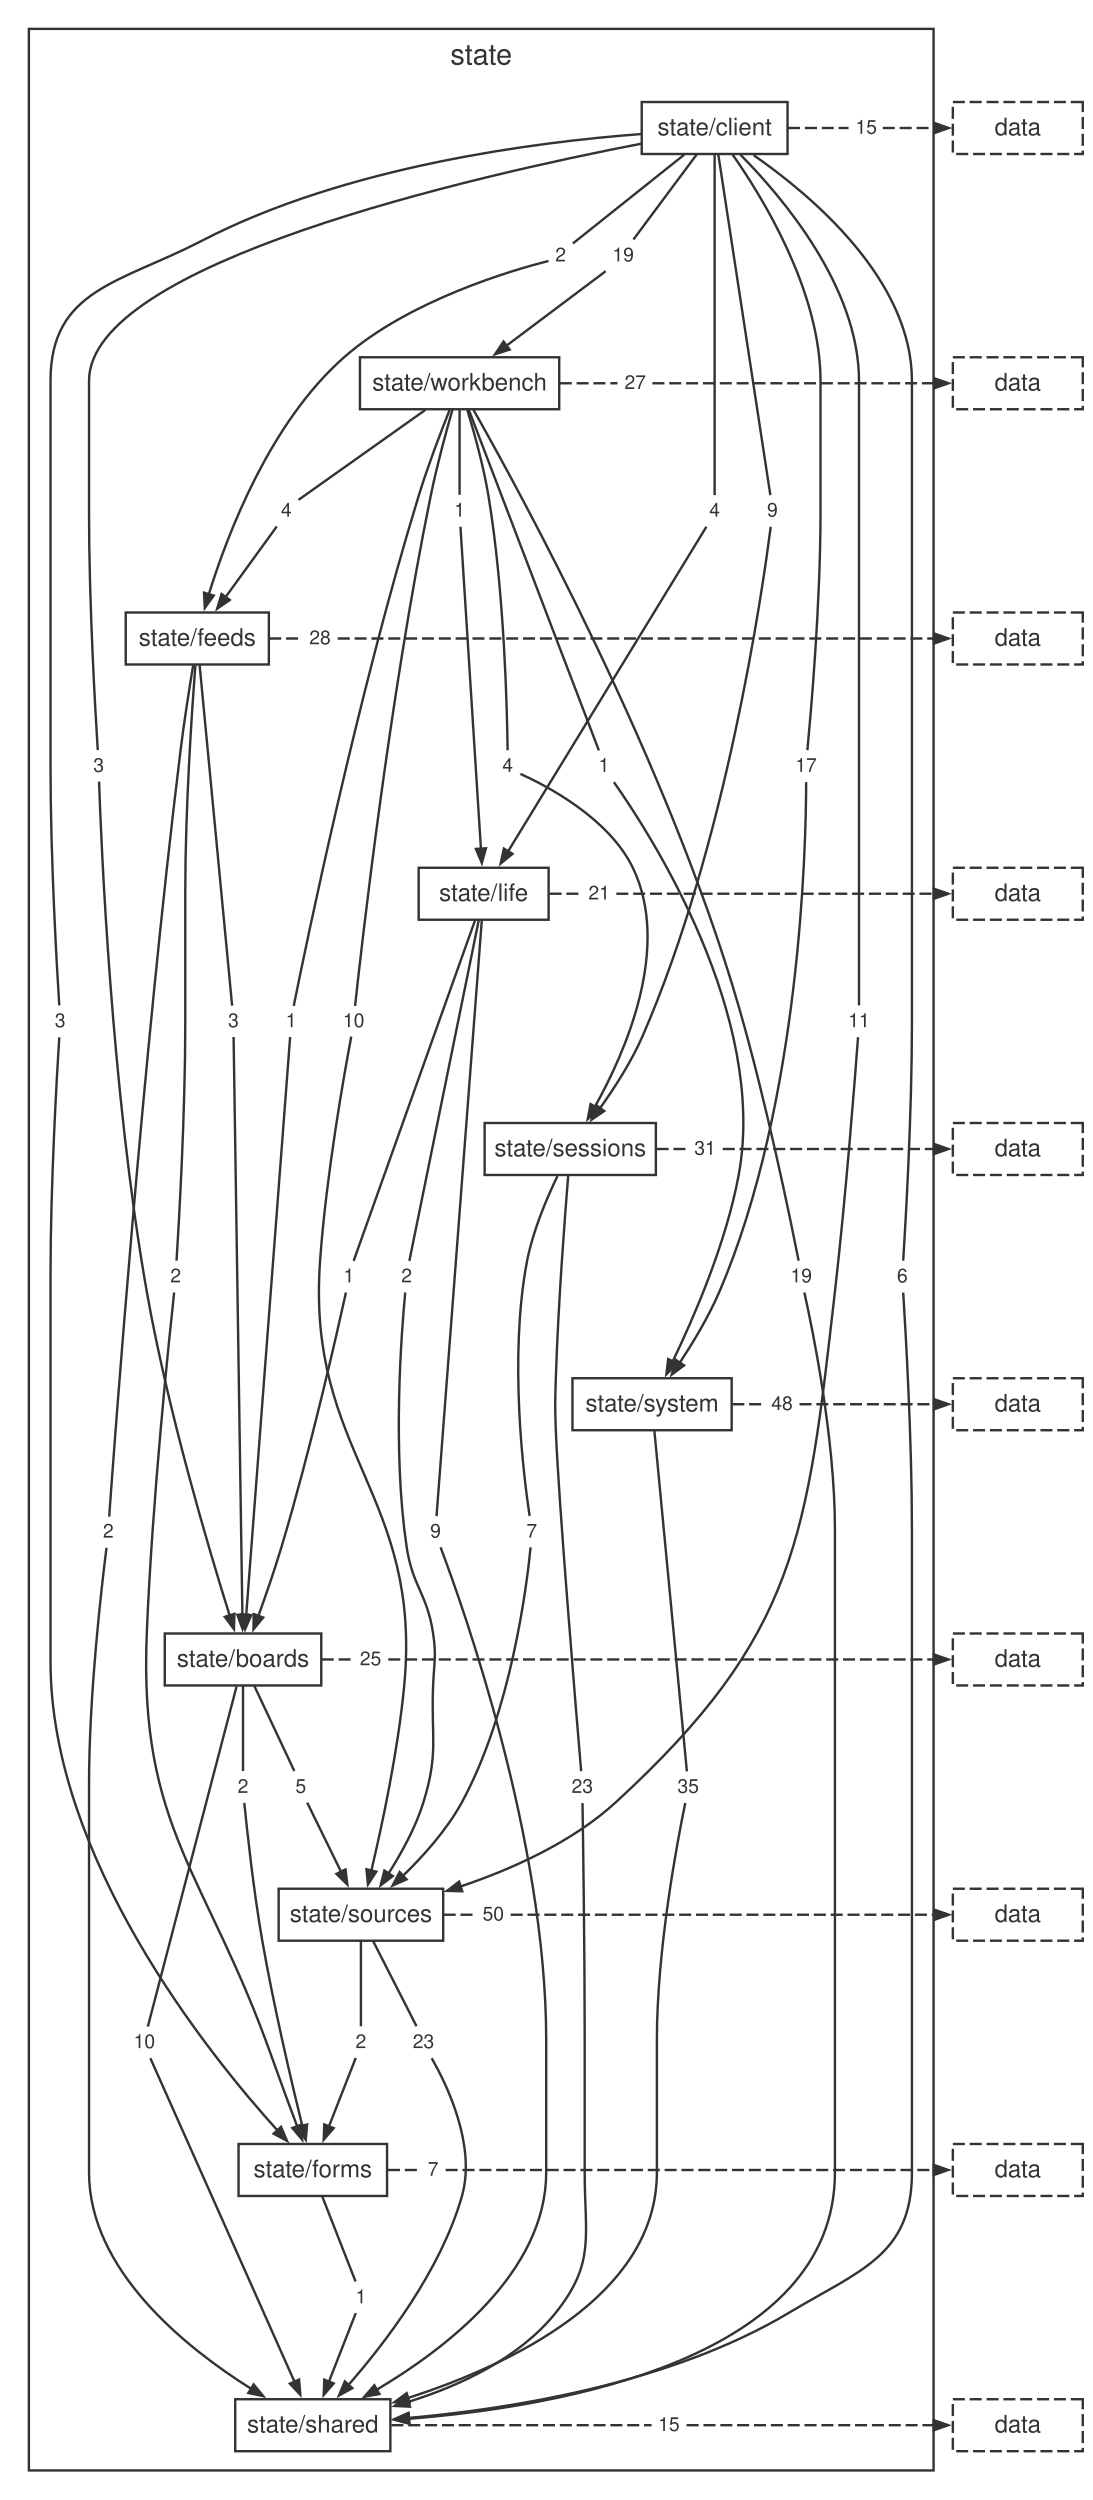
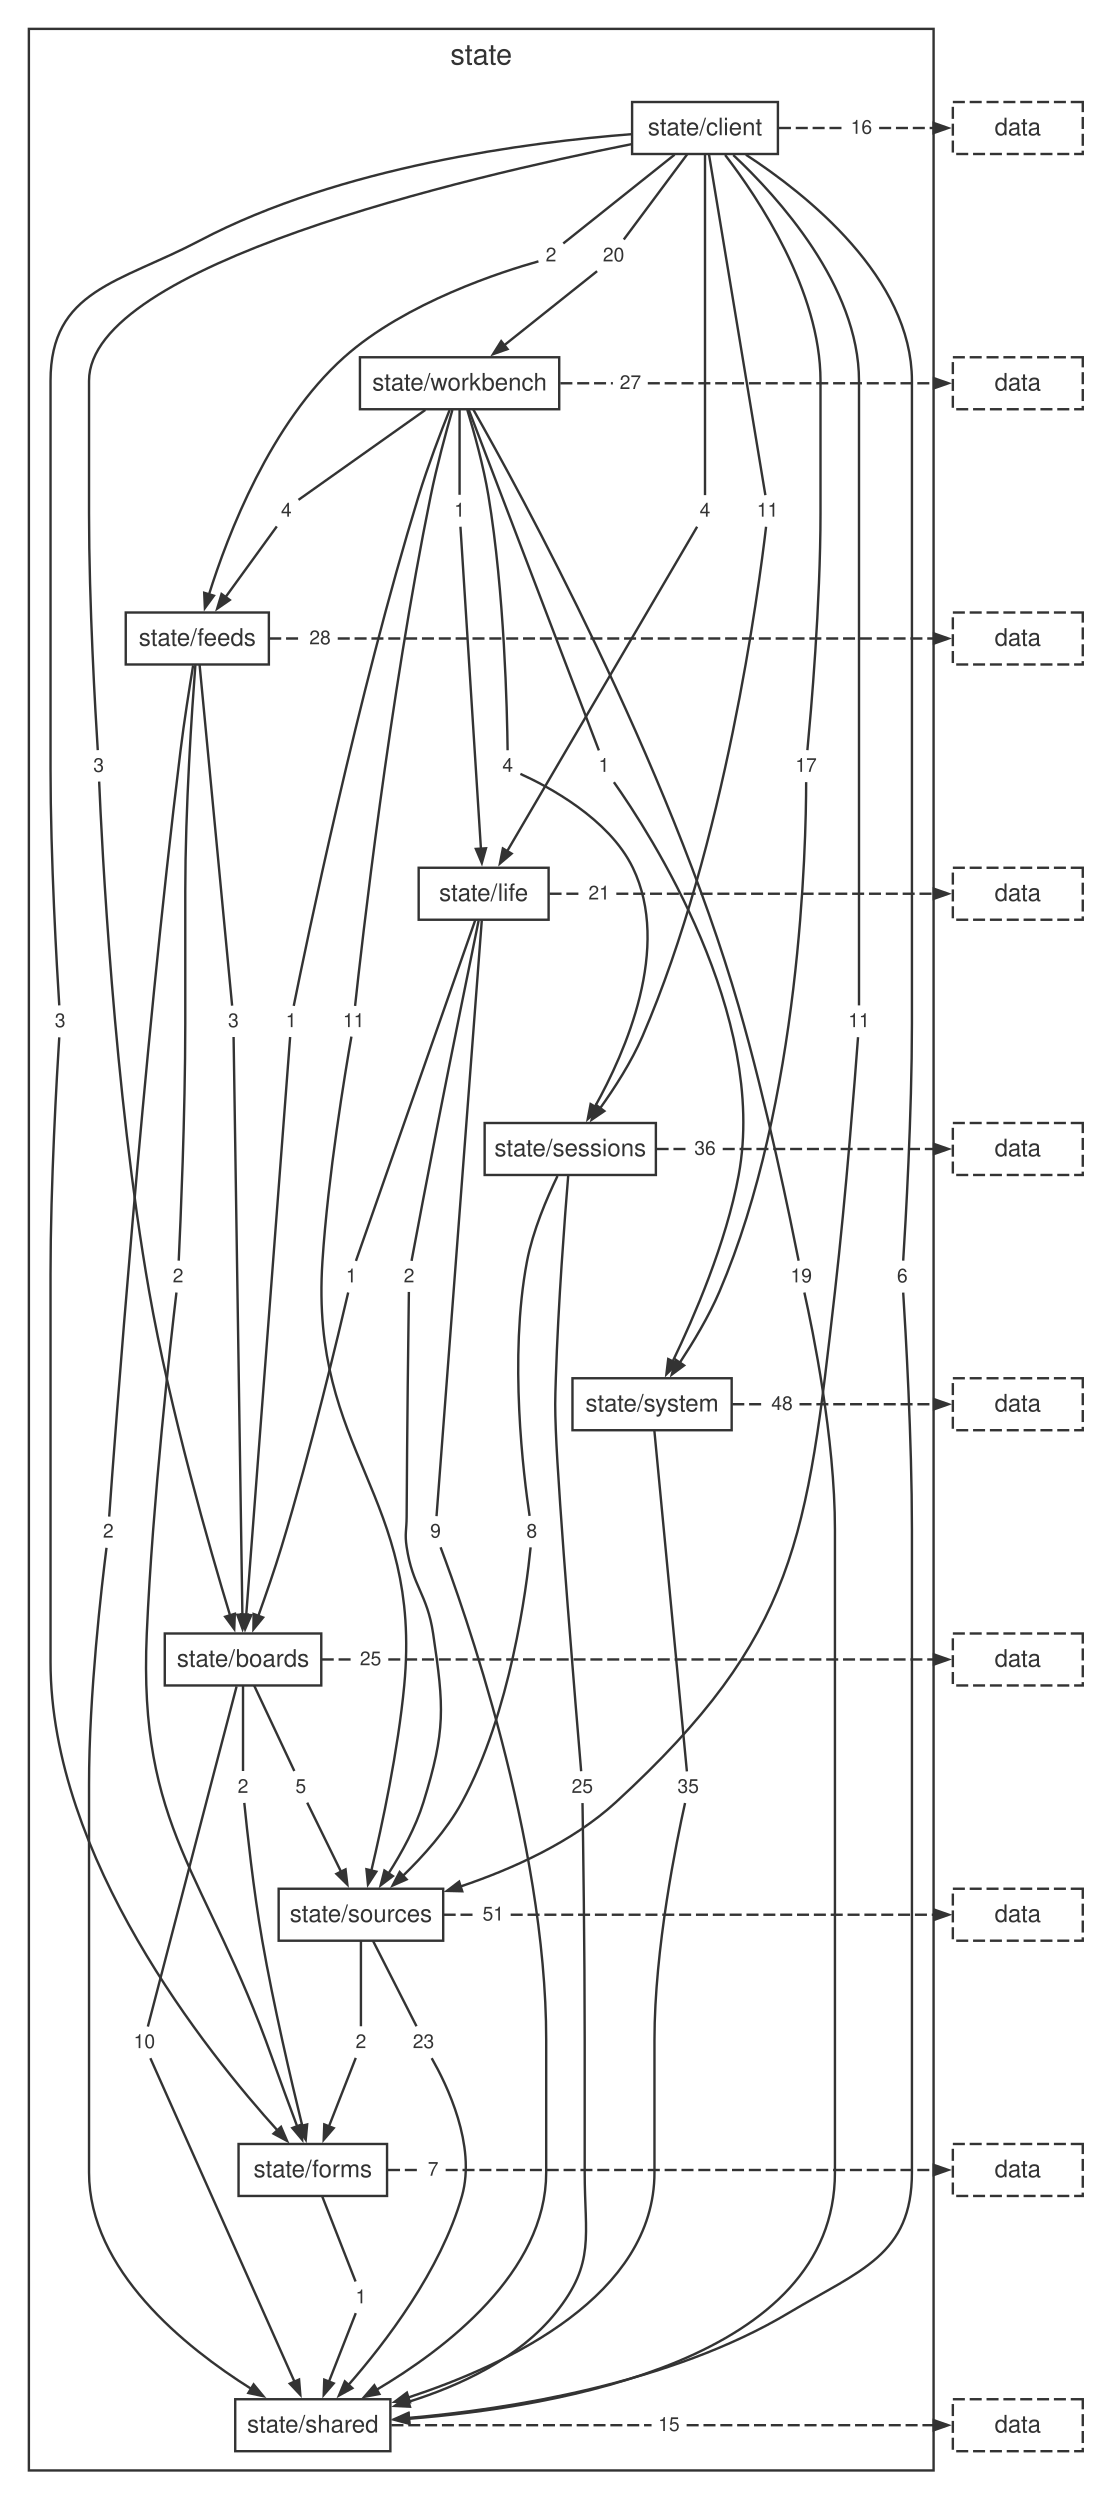
<svg xmlns="http://www.w3.org/2000/svg" width="454pt" height="1039pt" viewBox="0.00 0.00 454.00 1039.00">
  <style>svg { color: #333333; } @media (prefers-color-scheme: dark) { svg { color: #cccccc; background: #1e1e1e; } }</style>
  <g id="graph0" class="graph" transform="scale(1 1) rotate(0) translate(4 1034.72)">
    <g id="clust1" class="cluster">
      <polygon fill="none" stroke="currentColor" points="8,-8 8,-1022.72 384,-1022.72 384,-8 8,-8" />
      <text fill="currentColor" xml:space="preserve" text-anchor="middle" x="196" y="-1007.92" font-family="Helvetica,Arial,sans-serif" font-size="12.00">state</text>
    </g>
    <g id="node1" class="node">
-       <polygon fill="none" stroke="currentColor" points="323.3,-992.32 262.7,-992.32 262.7,-970.72 323.3,-970.72 323.3,-992.32" />
-       <text fill="currentColor" xml:space="preserve" text-anchor="middle" x="293" y="-978.52" font-family="Helvetica,Arial,sans-serif" font-size="10.00">state/client</text>
+       <polygon fill="none" stroke="currentColor" points="319.3,-992.32 258.7,-992.32 258.7,-970.72 319.3,-970.72 319.3,-992.32" />
+       <text fill="currentColor" xml:space="preserve" text-anchor="middle" x="289" y="-978.52" font-family="Helvetica,Arial,sans-serif" font-size="10.00">state/client</text>
    </g>
    <g id="node2" class="node">
      <polygon fill="none" stroke="currentColor" points="228.41,-886.24 145.59,-886.24 145.59,-864.64 228.41,-864.64 228.41,-886.24" />
      <text fill="currentColor" xml:space="preserve" text-anchor="middle" x="187" y="-872.44" font-family="Helvetica,Arial,sans-serif" font-size="10.00">state/workbench</text>
    </g>
    <g id="node11" class="node">
      <polygon fill="none" stroke="none" points="41.88,-722.56 32.12,-722.56 32.12,-710.08 41.88,-710.08 41.88,-722.56" />
      <text fill="currentColor" xml:space="preserve" text-anchor="middle" x="37" y="-713.92" font-family="Helvetica,Arial,sans-serif" font-size="8.00">3</text>
    </g>
    <g id="edge10" class="edge">
-       <path fill="none" stroke="currentColor" d="M262.41,-974.99C193.68,-961.69 33,-925.37 33,-876.44 33,-876.44 33,-876.44 33,-821.4 33,-783.79 35.64,-738.59 36.63,-722.96" />
+       <path fill="none" stroke="currentColor" d="M258.37,-974.8C190.42,-961.23 33,-924.6 33,-876.44 33,-876.44 33,-876.44 33,-821.4 33,-783.79 35.64,-738.59 36.63,-722.96" />
    </g>
    <g id="node12" class="node">
-       <polygon fill="none" stroke="none" points="233.88,-934.72 224.12,-934.72 224.12,-922.24 233.88,-922.24 233.88,-934.72" />
-       <text fill="currentColor" xml:space="preserve" text-anchor="middle" x="229" y="-926.08" font-family="Helvetica,Arial,sans-serif" font-size="8.00">2</text>
+       <polygon fill="none" stroke="none" points="229.88,-934.72 220.12,-934.72 220.12,-922.24 229.88,-922.24 229.88,-934.72" />
+       <text fill="currentColor" xml:space="preserve" text-anchor="middle" x="225" y="-926.08" font-family="Helvetica,Arial,sans-serif" font-size="8.00">2</text>
    </g>
    <g id="edge12" class="edge">
-       <path fill="none" stroke="currentColor" d="M280.36,-970.44C266.22,-959.16 244.02,-941.46 234.09,-933.54" />
+       <path fill="none" stroke="currentColor" d="M276.36,-970.44C262.22,-959.16 240.02,-941.46 230.09,-933.54" />
    </g>
    <g id="node13" class="node">
      <polygon fill="none" stroke="none" points="25.88,-616.48 16.12,-616.48 16.12,-604 25.88,-604 25.88,-616.48" />
      <text fill="currentColor" xml:space="preserve" text-anchor="middle" x="21" y="-607.84" font-family="Helvetica,Arial,sans-serif" font-size="8.00">3</text>
    </g>
    <g id="edge14" class="edge">
-       <path fill="none" stroke="currentColor" d="M262.37,-979C219.38,-975.78 139.75,-965.76 80,-934.72 46.15,-917.13 17,-914.58 17,-876.44 17,-876.44 17,-876.44 17,-715.32 17,-677.71 19.64,-632.51 20.63,-616.88" />
+       <path fill="none" stroke="currentColor" d="M258.4,-978.95C215.9,-975.66 137.61,-965.58 79,-934.72 45.54,-917.1 17,-914.26 17,-876.44 17,-876.44 17,-876.44 17,-715.32 17,-677.71 19.64,-632.51 20.63,-616.88" />
    </g>
    <g id="node14" class="node">
-       <polygon fill="none" stroke="none" points="297.88,-828.64 288.12,-828.64 288.12,-816.16 297.88,-816.16 297.88,-828.64" />
-       <text fill="currentColor" xml:space="preserve" text-anchor="middle" x="293" y="-820" font-family="Helvetica,Arial,sans-serif" font-size="8.00">4</text>
+       <polygon fill="none" stroke="none" points="293.88,-828.64 284.12,-828.64 284.12,-816.16 293.88,-816.16 293.88,-828.64" />
+       <text fill="currentColor" xml:space="preserve" text-anchor="middle" x="289" y="-820" font-family="Helvetica,Arial,sans-serif" font-size="8.00">4</text>
    </g>
    <g id="edge16" class="edge">
-       <path fill="none" stroke="currentColor" d="M293,-970.69C293,-940.86 293,-852 293,-828.93" />
+       <path fill="none" stroke="currentColor" d="M289,-970.69C289,-940.86 289,-852 289,-828.93" />
    </g>
    <g id="node15" class="node">
-       <polygon fill="none" stroke="none" points="321.88,-828.64 312.12,-828.64 312.12,-816.16 321.88,-816.16 321.88,-828.64" />
-       <text fill="currentColor" xml:space="preserve" text-anchor="middle" x="317" y="-820" font-family="Helvetica,Arial,sans-serif" font-size="8.00">9</text>
+       <polygon fill="none" stroke="none" points="321.88,-828.64 308.12,-828.64 308.12,-816.16 321.88,-816.16 321.88,-828.64" />
+       <text fill="currentColor" xml:space="preserve" text-anchor="middle" x="315" y="-820" font-family="Helvetica,Arial,sans-serif" font-size="8.00">11</text>
    </g>
    <g id="edge18" class="edge">
-       <path fill="none" stroke="currentColor" d="M294.5,-970.69C299.06,-940.86 312.63,-852 316.16,-828.93" />
+       <path fill="none" stroke="currentColor" d="M290.63,-970.69C295.56,-940.86 310.27,-852 314.09,-828.93" />
    </g>
    <g id="node16" class="node">
      <polygon fill="none" stroke="none" points="375.88,-510.4 366.12,-510.4 366.12,-497.92 375.88,-497.92 375.88,-510.4" />
      <text fill="currentColor" xml:space="preserve" text-anchor="middle" x="371" y="-501.76" font-family="Helvetica,Arial,sans-serif" font-size="8.00">6</text>
    </g>
    <g id="edge20" class="edge">
-       <path fill="none" stroke="currentColor" d="M309.2,-970.23C333.1,-953.63 375,-918.54 375,-876.44 375,-876.44 375,-876.44 375,-609.24 375,-571.63 372.36,-526.43 371.37,-510.8" />
+       <path fill="none" stroke="currentColor" d="M305.99,-970.42C331.05,-954.09 375,-919.33 375,-876.44 375,-876.44 375,-876.44 375,-609.24 375,-571.63 372.36,-526.43 371.37,-510.8" />
    </g>
    <g id="node17" class="node">
      <polygon fill="none" stroke="none" points="359.88,-616.48 346.12,-616.48 346.12,-604 359.88,-604 359.88,-616.48" />
      <text fill="currentColor" xml:space="preserve" text-anchor="middle" x="353" y="-607.84" font-family="Helvetica,Arial,sans-serif" font-size="8.00">11</text>
    </g>
    <g id="edge22" class="edge">
-       <path fill="none" stroke="currentColor" d="M303.73,-970.41C320.98,-953 353,-915.44 353,-876.44 353,-876.44 353,-876.44 353,-715.32 353,-677.74 353,-632.52 353,-616.88" />
+       <path fill="none" stroke="currentColor" d="M300.74,-970.28C319.21,-952.96 353,-915.89 353,-876.44 353,-876.44 353,-876.44 353,-715.32 353,-677.74 353,-632.52 353,-616.88" />
    </g>
    <g id="node18" class="node">
      <polygon fill="none" stroke="none" points="337.88,-722.56 324.12,-722.56 324.12,-710.08 337.88,-710.08 337.88,-722.56" />
      <text fill="currentColor" xml:space="preserve" text-anchor="middle" x="331" y="-713.92" font-family="Helvetica,Arial,sans-serif" font-size="8.00">17</text>
    </g>
    <g id="edge24" class="edge">
-       <path fill="none" stroke="currentColor" d="M300.46,-970.48C313.02,-952.58 337,-913.52 337,-876.44 337,-876.44 337,-876.44 337,-821.4 337,-783.75 333.04,-738.57 331.55,-722.95" />
+       <path fill="none" stroke="currentColor" d="M297.36,-970.31C311.11,-952.44 337,-913.85 337,-876.44 337,-876.44 337,-876.44 337,-821.4 337,-783.75 333.04,-738.57 331.55,-722.95" />
    </g>
    <g id="node19" class="node">
-       <polygon fill="none" stroke="none" points="261.88,-934.72 248.12,-934.72 248.12,-922.24 261.88,-922.24 261.88,-934.72" />
-       <text fill="currentColor" xml:space="preserve" text-anchor="middle" x="255" y="-926.08" font-family="Helvetica,Arial,sans-serif" font-size="8.00">19</text>
+       <polygon fill="none" stroke="none" points="257.88,-934.72 244.12,-934.72 244.12,-922.24 257.88,-922.24 257.88,-934.72" />
+       <text fill="currentColor" xml:space="preserve" text-anchor="middle" x="251" y="-926.08" font-family="Helvetica,Arial,sans-serif" font-size="8.00">20</text>
    </g>
    <g id="edge26" class="edge">
-       <path fill="none" stroke="currentColor" d="M285.67,-970.68C277.82,-960.13 265.63,-943.76 259.24,-935.17" />
+       <path fill="none" stroke="currentColor" d="M281.67,-970.68C273.82,-960.13 261.63,-943.76 255.24,-935.17" />
    </g>
    <g id="node20" class="node">
-       <polygon fill="none" stroke="none" points="362.88,-987.76 349.12,-987.76 349.12,-975.28 362.88,-975.28 362.88,-987.76" />
-       <text fill="currentColor" xml:space="preserve" text-anchor="middle" x="356" y="-979.12" font-family="Helvetica,Arial,sans-serif" font-size="8.00">15</text>
+       <polygon fill="none" stroke="none" points="360.88,-987.76 347.12,-987.76 347.12,-975.28 360.88,-975.28 360.88,-987.76" />
+       <text fill="currentColor" xml:space="preserve" text-anchor="middle" x="354" y="-979.12" font-family="Helvetica,Arial,sans-serif" font-size="8.00">16</text>
    </g>
    <g id="edge28" class="edge">
-       <path fill="none" stroke="currentColor" stroke-dasharray="5,2" d="M323.52,-981.52C331.89,-981.52 340.27,-981.52 348.64,-981.52" />
+       <path fill="none" stroke="currentColor" stroke-dasharray="5,2" d="M319.72,-981.52C328.74,-981.52 337.75,-981.52 346.77,-981.52" />
    </g>
    <g id="node3" class="node">
      <polygon fill="none" stroke="currentColor" points="107.74,-780.16 48.26,-780.16 48.26,-758.56 107.74,-758.56 107.74,-780.16" />
      <text fill="currentColor" xml:space="preserve" text-anchor="middle" x="78" y="-766.36" font-family="Helvetica,Arial,sans-serif" font-size="10.00">state/feeds</text>
    </g>
    <g id="node21" class="node">
      <polygon fill="none" stroke="none" points="121.88,-616.48 112.12,-616.48 112.12,-604 121.88,-604 121.88,-616.48" />
      <text fill="currentColor" xml:space="preserve" text-anchor="middle" x="117" y="-607.84" font-family="Helvetica,Arial,sans-serif" font-size="8.00">1</text>
    </g>
    <g id="edge30" class="edge">
      <path fill="none" stroke="currentColor" d="M182.88,-864.37C179.2,-855.17 173.83,-841.13 170,-828.64 144.51,-745.44 123.05,-641.39 118.08,-616.68" />
    </g>
    <g id="node22" class="node">
      <polygon fill="none" stroke="none" points="119.88,-828.64 110.12,-828.64 110.12,-816.16 119.88,-816.16 119.88,-828.64" />
      <text fill="currentColor" xml:space="preserve" text-anchor="middle" x="115" y="-820" font-family="Helvetica,Arial,sans-serif" font-size="8.00">4</text>
    </g>
    <g id="edge32" class="edge">
      <path fill="none" stroke="currentColor" d="M172.78,-864.36C156.55,-852.85 130.86,-834.64 120.05,-826.98" />
    </g>
    <g id="node23" class="node">
      <polygon fill="none" stroke="none" points="191.88,-828.64 182.12,-828.64 182.12,-816.16 191.88,-816.16 191.88,-828.64" />
      <text fill="currentColor" xml:space="preserve" text-anchor="middle" x="187" y="-820" font-family="Helvetica,Arial,sans-serif" font-size="8.00">1</text>
    </g>
    <g id="edge34" class="edge">
      <path fill="none" stroke="currentColor" d="M187,-864.6C187,-854.05 187,-837.68 187,-829.09" />
    </g>
    <g id="node24" class="node">
      <polygon fill="none" stroke="none" points="211.88,-722.56 202.12,-722.56 202.12,-710.08 211.88,-710.08 211.88,-722.56" />
      <text fill="currentColor" xml:space="preserve" text-anchor="middle" x="207" y="-713.92" font-family="Helvetica,Arial,sans-serif" font-size="8.00">4</text>
    </g>
    <g id="edge36" class="edge">
      <path fill="none" stroke="currentColor" d="M190.21,-864.37C193.01,-855.17 196.93,-841.13 199,-828.64 205.64,-788.5 206.77,-739.3 206.96,-722.92" />
    </g>
    <g id="node25" class="node">
      <polygon fill="none" stroke="none" points="335.88,-510.4 322.12,-510.4 322.12,-497.92 335.88,-497.92 335.88,-510.4" />
      <text fill="currentColor" xml:space="preserve" text-anchor="middle" x="329" y="-501.76" font-family="Helvetica,Arial,sans-serif" font-size="8.00">19</text>
    </g>
    <g id="edge38" class="edge">
      <path fill="none" stroke="currentColor" d="M192.71,-864.51C211.78,-830.91 273.64,-717.89 303,-616.48 314.59,-576.45 324.66,-527.18 327.91,-510.77" />
    </g>
    <g id="node26" class="node">
      <polygon fill="none" stroke="none" points="149.88,-616.48 136.12,-616.48 136.12,-604 149.88,-604 149.88,-616.48" />
-       <text fill="currentColor" xml:space="preserve" text-anchor="middle" x="143" y="-607.84" font-family="Helvetica,Arial,sans-serif" font-size="8.00">10</text>
+       <text fill="currentColor" xml:space="preserve" text-anchor="middle" x="143" y="-607.84" font-family="Helvetica,Arial,sans-serif" font-size="8.00">11</text>
    </g>
    <g id="edge40" class="edge">
      <path fill="none" stroke="currentColor" d="M184.01,-864.33C181.36,-855.1 177.53,-841.04 175,-828.64 157.92,-744.91 146.23,-641.26 143.57,-616.66" />
    </g>
    <g id="node27" class="node">
      <polygon fill="none" stroke="none" points="251.88,-722.56 242.12,-722.56 242.12,-710.08 251.88,-710.08 251.88,-722.56" />
      <text fill="currentColor" xml:space="preserve" text-anchor="middle" x="247" y="-713.92" font-family="Helvetica,Arial,sans-serif" font-size="8.00">1</text>
    </g>
    <g id="edge42" class="edge">
      <path fill="none" stroke="currentColor" d="M190.75,-864.61C202.14,-834.78 236.08,-745.92 244.89,-722.85" />
    </g>
    <g id="node28" class="node">
-       <polygon fill="none" stroke="none" points="266.88,-881.68 253.12,-881.68 253.12,-869.2 266.88,-869.2 266.88,-881.68" />
-       <text fill="currentColor" xml:space="preserve" text-anchor="middle" x="260" y="-873.04" font-family="Helvetica,Arial,sans-serif" font-size="8.00">27</text>
+       <polygon fill="none" stroke="none" points="264.88,-881.68 251.12,-881.68 251.12,-869.2 264.88,-869.2 264.88,-881.68" />
+       <text fill="currentColor" xml:space="preserve" text-anchor="middle" x="258" y="-873.04" font-family="Helvetica,Arial,sans-serif" font-size="8.00">27</text>
    </g>
    <g id="edge44" class="edge">
-       <path fill="none" stroke="currentColor" stroke-dasharray="5,2" d="M228.63,-875.44C236.64,-875.44 244.64,-875.44 252.65,-875.44" />
+       <path fill="none" stroke="currentColor" stroke-dasharray="5,2" d="M228.88,-875.44C236.16,-875.44 243.44,-875.44 250.72,-875.44" />
    </g>
    <g id="node4" class="node">
      <polygon fill="none" stroke="currentColor" points="224,-674.08 170,-674.08 170,-652.48 224,-652.48 224,-674.08" />
      <text fill="currentColor" xml:space="preserve" text-anchor="middle" x="197" y="-660.28" font-family="Helvetica,Arial,sans-serif" font-size="10.00">state/life</text>
    </g>
    <g id="node29" class="node">
      <polygon fill="none" stroke="none" points="97.88,-616.48 88.12,-616.48 88.12,-604 97.88,-604 97.88,-616.48" />
      <text fill="currentColor" xml:space="preserve" text-anchor="middle" x="93" y="-607.84" font-family="Helvetica,Arial,sans-serif" font-size="8.00">3</text>
    </g>
    <g id="edge46" class="edge">
      <path fill="none" stroke="currentColor" d="M78.94,-758.53C81.79,-728.7 90.27,-639.84 92.47,-616.77" />
    </g>
    <g id="node30" class="node">
-       <polygon fill="none" stroke="none" points="73.88,-510.4 64.12,-510.4 64.12,-497.92 73.88,-497.92 73.88,-510.4" />
-       <text fill="currentColor" xml:space="preserve" text-anchor="middle" x="69" y="-501.76" font-family="Helvetica,Arial,sans-serif" font-size="8.00">2</text>
+       <polygon fill="none" stroke="none" points="74.88,-510.4 65.12,-510.4 65.12,-497.92 74.88,-497.92 74.88,-510.4" />
+       <text fill="currentColor" xml:space="preserve" text-anchor="middle" x="70" y="-501.76" font-family="Helvetica,Arial,sans-serif" font-size="8.00">2</text>
    </g>
    <g id="edge48" class="edge">
-       <path fill="none" stroke="currentColor" d="M77.2,-758.32C75.78,-739.76 73,-698.83 73,-664.28 73,-664.28 73,-664.28 73,-609.24 73,-571.63 70.36,-526.43 69.37,-510.8" />
+       <path fill="none" stroke="currentColor" d="M77.2,-758.32C75.78,-739.76 73,-698.83 73,-664.28 73,-664.28 73,-664.28 73,-609.24 73,-571.64 71.02,-526.43 70.28,-510.8" />
    </g>
    <g id="node31" class="node">
      <polygon fill="none" stroke="none" points="45.88,-404.32 36.12,-404.32 36.12,-391.84 45.88,-391.84 45.88,-404.32" />
      <text fill="currentColor" xml:space="preserve" text-anchor="middle" x="41" y="-395.68" font-family="Helvetica,Arial,sans-serif" font-size="8.00">2</text>
    </g>
    <g id="edge50" class="edge">
      <path fill="none" stroke="currentColor" d="M76.27,-758.2C74.74,-748.93 72.51,-734.86 71,-722.56 55.2,-593.8 43.58,-435.3 41.38,-404.43" />
    </g>
    <g id="node32" class="node">
      <polygon fill="none" stroke="none" points="135.88,-775.6 122.12,-775.6 122.12,-763.12 135.88,-763.12 135.88,-775.6" />
      <text fill="currentColor" xml:space="preserve" text-anchor="middle" x="129" y="-766.96" font-family="Helvetica,Arial,sans-serif" font-size="8.00">28</text>
    </g>
    <g id="edge52" class="edge">
      <path fill="none" stroke="currentColor" stroke-dasharray="5,2" d="M107.88,-769.36C112.5,-769.36 117.12,-769.36 121.74,-769.36" />
    </g>
    <g id="node5" class="node">
      <polygon fill="none" stroke="currentColor" points="268.58,-568 197.42,-568 197.42,-546.4 268.58,-546.4 268.58,-568" />
      <text fill="currentColor" xml:space="preserve" text-anchor="middle" x="233" y="-554.2" font-family="Helvetica,Arial,sans-serif" font-size="10.00">state/sessions</text>
    </g>
    <g id="node33" class="node">
-       <polygon fill="none" stroke="none" points="145.88,-510.4 136.12,-510.4 136.12,-497.92 145.88,-497.92 145.88,-510.4" />
-       <text fill="currentColor" xml:space="preserve" text-anchor="middle" x="141" y="-501.76" font-family="Helvetica,Arial,sans-serif" font-size="8.00">1</text>
+       <polygon fill="none" stroke="none" points="146.88,-510.4 137.12,-510.4 137.12,-497.92 146.88,-497.92 146.88,-510.4" />
+       <text fill="currentColor" xml:space="preserve" text-anchor="middle" x="142" y="-501.76" font-family="Helvetica,Arial,sans-serif" font-size="8.00">1</text>
    </g>
    <g id="edge54" class="edge">
-       <path fill="none" stroke="currentColor" d="M193.5,-652.45C182.87,-622.62 151.19,-533.76 142.97,-510.69" />
+       <path fill="none" stroke="currentColor" d="M193.56,-652.45C183.12,-622.62 152.01,-533.76 143.93,-510.69" />
    </g>
    <g id="node34" class="node">
      <polygon fill="none" stroke="none" points="181.88,-404.32 172.12,-404.32 172.12,-391.84 181.88,-391.84 181.88,-404.32" />
      <text fill="currentColor" xml:space="preserve" text-anchor="middle" x="177" y="-395.68" font-family="Helvetica,Arial,sans-serif" font-size="8.00">9</text>
    </g>
    <g id="edge56" class="edge">
      <path fill="none" stroke="currentColor" d="M196.24,-652.28C192.94,-608.9 179.93,-437.65 177.42,-404.61" />
    </g>
    <g id="node35" class="node">
-       <polygon fill="none" stroke="none" points="169.88,-510.4 160.12,-510.4 160.12,-497.92 169.88,-497.92 169.88,-510.4" />
-       <text fill="currentColor" xml:space="preserve" text-anchor="middle" x="165" y="-501.76" font-family="Helvetica,Arial,sans-serif" font-size="8.00">2</text>
+       <polygon fill="none" stroke="none" points="170.88,-510.4 161.12,-510.4 161.12,-497.92 170.88,-497.92 170.88,-510.4" />
+       <text fill="currentColor" xml:space="preserve" text-anchor="middle" x="166" y="-501.76" font-family="Helvetica,Arial,sans-serif" font-size="8.00">2</text>
    </g>
    <g id="edge58" class="edge">
-       <path fill="none" stroke="currentColor" d="M195,-652.45C188.92,-622.62 170.83,-533.76 166.13,-510.69" />
+       <path fill="none" stroke="currentColor" d="M194.91,-652.1C191.38,-634.82 184.01,-598.64 178,-568 173.85,-546.86 169.1,-521.67 167.04,-510.71" />
    </g>
    <g id="node36" class="node">
      <polygon fill="none" stroke="none" points="251.88,-669.52 238.12,-669.52 238.12,-657.04 251.88,-657.04 251.88,-669.52" />
      <text fill="currentColor" xml:space="preserve" text-anchor="middle" x="245" y="-660.88" font-family="Helvetica,Arial,sans-serif" font-size="8.00">21</text>
    </g>
    <g id="edge60" class="edge">
      <path fill="none" stroke="currentColor" stroke-dasharray="5,2" d="M224.38,-663.28C228.89,-663.28 233.4,-663.28 237.91,-663.28" />
    </g>
    <g id="node6" class="node">
      <polygon fill="none" stroke="currentColor" points="300.08,-461.92 233.92,-461.92 233.92,-440.32 300.08,-440.32 300.08,-461.92" />
      <text fill="currentColor" xml:space="preserve" text-anchor="middle" x="267" y="-448.12" font-family="Helvetica,Arial,sans-serif" font-size="10.00">state/system</text>
    </g>
    <g id="node37" class="node">
      <polygon fill="none" stroke="none" points="244.88,-298.24 231.12,-298.24 231.12,-285.76 244.88,-285.76 244.88,-298.24" />
-       <text fill="currentColor" xml:space="preserve" text-anchor="middle" x="238" y="-289.6" font-family="Helvetica,Arial,sans-serif" font-size="8.00">23</text>
+       <text fill="currentColor" xml:space="preserve" text-anchor="middle" x="238" y="-289.6" font-family="Helvetica,Arial,sans-serif" font-size="8.00">25</text>
    </g>
    <g id="edge62" class="edge">
      <path fill="none" stroke="currentColor" d="M232.14,-546.03C230.73,-528.75 227.97,-492.57 227,-461.92 226.69,-452.32 226.64,-449.91 227,-440.32 228.06,-411.87 235.55,-321.98 237.53,-298.6" />
    </g>
    <g id="node38" class="node">
      <polygon fill="none" stroke="none" points="221.88,-404.32 212.12,-404.32 212.12,-391.84 221.88,-391.84 221.88,-404.32" />
-       <text fill="currentColor" xml:space="preserve" text-anchor="middle" x="217" y="-395.68" font-family="Helvetica,Arial,sans-serif" font-size="8.00">7</text>
+       <text fill="currentColor" xml:space="preserve" text-anchor="middle" x="217" y="-395.68" font-family="Helvetica,Arial,sans-serif" font-size="8.00">8</text>
    </g>
    <g id="edge64" class="edge">
      <path fill="none" stroke="currentColor" d="M227.7,-545.98C223.31,-536.91 217.42,-523.16 215,-510.4 207.44,-470.52 213.63,-421.16 216.1,-404.71" />
    </g>
    <g id="node39" class="node">
      <polygon fill="none" stroke="none" points="295.88,-563.44 282.12,-563.44 282.12,-550.96 295.88,-550.96 295.88,-563.44" />
-       <text fill="currentColor" xml:space="preserve" text-anchor="middle" x="289" y="-554.8" font-family="Helvetica,Arial,sans-serif" font-size="8.00">31</text>
+       <text fill="currentColor" xml:space="preserve" text-anchor="middle" x="289" y="-554.8" font-family="Helvetica,Arial,sans-serif" font-size="8.00">36</text>
    </g>
    <g id="edge66" class="edge">
      <path fill="none" stroke="currentColor" stroke-dasharray="5,2" d="M268.88,-557.2C273.17,-557.2 277.47,-557.2 281.77,-557.2" />
    </g>
    <g id="node7" class="node">
      <polygon fill="none" stroke="currentColor" points="129.52,-355.84 64.48,-355.84 64.48,-334.24 129.52,-334.24 129.52,-355.84" />
      <text fill="currentColor" xml:space="preserve" text-anchor="middle" x="97" y="-342.04" font-family="Helvetica,Arial,sans-serif" font-size="10.00">state/boards</text>
    </g>
    <g id="node40" class="node">
      <polygon fill="none" stroke="none" points="288.88,-298.24 275.12,-298.24 275.12,-285.76 288.88,-285.76 288.88,-298.24" />
      <text fill="currentColor" xml:space="preserve" text-anchor="middle" x="282" y="-289.6" font-family="Helvetica,Arial,sans-serif" font-size="8.00">35</text>
    </g>
    <g id="edge68" class="edge">
      <path fill="none" stroke="currentColor" d="M267.94,-440.29C270.79,-410.46 279.27,-321.6 281.47,-298.53" />
    </g>
    <g id="node41" class="node">
      <polygon fill="none" stroke="none" points="327.88,-457.36 314.12,-457.36 314.12,-444.88 327.88,-444.88 327.88,-457.36" />
      <text fill="currentColor" xml:space="preserve" text-anchor="middle" x="321" y="-448.72" font-family="Helvetica,Arial,sans-serif" font-size="8.00">48</text>
    </g>
    <g id="edge70" class="edge">
      <path fill="none" stroke="currentColor" stroke-dasharray="5,2" d="M300.33,-451.12C304.85,-451.12 309.37,-451.12 313.89,-451.12" />
    </g>
    <g id="node8" class="node">
      <polygon fill="none" stroke="currentColor" points="180.19,-249.76 111.81,-249.76 111.81,-228.16 180.19,-228.16 180.19,-249.76" />
      <text fill="currentColor" xml:space="preserve" text-anchor="middle" x="146" y="-235.96" font-family="Helvetica,Arial,sans-serif" font-size="10.00">state/sources</text>
    </g>
    <g id="node42" class="node">
      <polygon fill="none" stroke="none" points="101.88,-298.24 92.12,-298.24 92.12,-285.76 101.88,-285.76 101.88,-298.24" />
      <text fill="currentColor" xml:space="preserve" text-anchor="middle" x="97" y="-289.6" font-family="Helvetica,Arial,sans-serif" font-size="8.00">2</text>
    </g>
    <g id="edge72" class="edge">
      <path fill="none" stroke="currentColor" d="M97,-334.2C97,-323.65 97,-307.28 97,-298.69" />
    </g>
    <g id="node43" class="node">
      <polygon fill="none" stroke="none" points="62.88,-192.16 49.12,-192.16 49.12,-179.68 62.88,-179.68 62.88,-192.16" />
      <text fill="currentColor" xml:space="preserve" text-anchor="middle" x="56" y="-183.52" font-family="Helvetica,Arial,sans-serif" font-size="8.00">10</text>
    </g>
    <g id="edge74" class="edge">
      <path fill="none" stroke="currentColor" d="M94.33,-333.85C91.89,-324.57 88.2,-310.49 85,-298.24 74.4,-257.66 61.68,-208.75 57.45,-192.48" />
    </g>
    <g id="node44" class="node">
      <polygon fill="none" stroke="none" points="125.88,-298.24 116.12,-298.24 116.12,-285.76 125.88,-285.76 125.88,-298.24" />
      <text fill="currentColor" xml:space="preserve" text-anchor="middle" x="121" y="-289.6" font-family="Helvetica,Arial,sans-serif" font-size="8.00">5</text>
    </g>
    <g id="edge76" class="edge">
      <path fill="none" stroke="currentColor" d="M101.63,-334.2C106.59,-323.65 114.29,-307.28 118.32,-298.69" />
    </g>
    <g id="node45" class="node">
      <polygon fill="none" stroke="none" points="156.88,-351.28 143.12,-351.28 143.12,-338.8 156.88,-338.8 156.88,-351.28" />
      <text fill="currentColor" xml:space="preserve" text-anchor="middle" x="150" y="-342.64" font-family="Helvetica,Arial,sans-serif" font-size="8.00">25</text>
    </g>
    <g id="edge78" class="edge">
      <path fill="none" stroke="currentColor" stroke-dasharray="5,2" d="M129.71,-345.04C134.04,-345.04 138.38,-345.04 142.71,-345.04" />
    </g>
    <g id="node9" class="node">
      <polygon fill="none" stroke="currentColor" points="156.86,-143.68 95.14,-143.68 95.14,-122.08 156.86,-122.08 156.86,-143.68" />
      <text fill="currentColor" xml:space="preserve" text-anchor="middle" x="126" y="-129.88" font-family="Helvetica,Arial,sans-serif" font-size="10.00">state/forms</text>
    </g>
    <g id="node46" class="node">
      <polygon fill="none" stroke="none" points="150.88,-192.16 141.12,-192.16 141.12,-179.68 150.88,-179.68 150.88,-192.16" />
      <text fill="currentColor" xml:space="preserve" text-anchor="middle" x="146" y="-183.52" font-family="Helvetica,Arial,sans-serif" font-size="8.00">2</text>
    </g>
    <g id="edge80" class="edge">
      <path fill="none" stroke="currentColor" d="M146,-228.12C146,-217.57 146,-201.2 146,-192.61" />
    </g>
    <g id="node47" class="node">
      <polygon fill="none" stroke="none" points="178.88,-192.16 165.12,-192.16 165.12,-179.68 178.88,-179.68 178.88,-192.16" />
      <text fill="currentColor" xml:space="preserve" text-anchor="middle" x="172" y="-183.52" font-family="Helvetica,Arial,sans-serif" font-size="8.00">23</text>
    </g>
    <g id="edge82" class="edge">
      <path fill="none" stroke="currentColor" d="M151.01,-228.12C156.38,-217.57 164.73,-201.2 169.1,-192.61" />
    </g>
    <g id="node48" class="node">
      <polygon fill="none" stroke="none" points="207.88,-245.2 194.12,-245.2 194.12,-232.72 207.88,-232.72 207.88,-245.2" />
-       <text fill="currentColor" xml:space="preserve" text-anchor="middle" x="201" y="-236.56" font-family="Helvetica,Arial,sans-serif" font-size="8.00">50</text>
+       <text fill="currentColor" xml:space="preserve" text-anchor="middle" x="201" y="-236.56" font-family="Helvetica,Arial,sans-serif" font-size="8.00">51</text>
    </g>
    <g id="edge84" class="edge">
      <path fill="none" stroke="currentColor" stroke-dasharray="5,2" d="M180.38,-238.96C184.89,-238.96 189.4,-238.96 193.91,-238.96" />
    </g>
    <g id="node10" class="node">
      <polygon fill="none" stroke="currentColor" points="158.24,-37.6 93.76,-37.6 93.76,-16 158.24,-16 158.24,-37.6" />
      <text fill="currentColor" xml:space="preserve" text-anchor="middle" x="126" y="-23.8" font-family="Helvetica,Arial,sans-serif" font-size="10.00">state/shared</text>
    </g>
    <g id="node49" class="node">
      <polygon fill="none" stroke="none" points="150.88,-86.08 141.12,-86.08 141.12,-73.6 150.88,-73.6 150.88,-86.08" />
      <text fill="currentColor" xml:space="preserve" text-anchor="middle" x="146" y="-77.44" font-family="Helvetica,Arial,sans-serif" font-size="8.00">1</text>
    </g>
    <g id="edge86" class="edge">
      <path fill="none" stroke="currentColor" d="M129.86,-122.04C133.99,-111.49 140.4,-95.12 143.77,-86.53" />
    </g>
    <g id="node50" class="node">
      <polygon fill="none" stroke="none" points="180.88,-139.12 171.12,-139.12 171.12,-126.64 180.88,-126.64 180.88,-139.12" />
      <text fill="currentColor" xml:space="preserve" text-anchor="middle" x="176" y="-130.48" font-family="Helvetica,Arial,sans-serif" font-size="8.00">7</text>
    </g>
    <g id="edge88" class="edge">
      <path fill="none" stroke="currentColor" stroke-dasharray="5,2" d="M157.25,-132.88C161.74,-132.88 166.23,-132.88 170.73,-132.88" />
    </g>
    <g id="node51" class="node">
      <polygon fill="none" stroke="none" points="280.88,-33.04 267.12,-33.04 267.12,-20.56 280.88,-20.56 280.88,-33.04" />
      <text fill="currentColor" xml:space="preserve" text-anchor="middle" x="274" y="-24.4" font-family="Helvetica,Arial,sans-serif" font-size="8.00">15</text>
    </g>
    <g id="edge90" class="edge">
      <path fill="none" stroke="currentColor" stroke-dasharray="5,2" d="M158.66,-26.8C194.71,-26.8 230.75,-26.8 266.79,-26.8" />
    </g>
    <g id="edge11" class="edge">
-       <path fill="none" stroke="currentColor" d="M37.17,-709.9C38,-685.27 42.25,-581.53 57,-497.92 65.75,-448.34 82.68,-391.27 91.45,-363.31" />
-       <polygon fill="currentColor" stroke="currentColor" points="93.42,-364.02 93.23,-357.67 89.42,-362.75 93.42,-364.02" />
+       <path fill="none" stroke="currentColor" d="M37.21,-709.9C38.25,-685.28 43.31,-581.58 58,-497.92 66.69,-448.41 83.13,-391.31 91.62,-363.32" />
+       <polygon fill="currentColor" stroke="currentColor" points="93.6,-364.03 93.35,-357.68 89.59,-362.8 93.6,-364.03" />
    </g>
    <g id="edge13" class="edge">
-       <path fill="none" stroke="currentColor" d="M223.95,-926.27C209.31,-922.55 166.11,-910.06 139,-886.24 108.2,-859.18 90.52,-812.73 82.76,-787.65" />
-       <polygon fill="currentColor" stroke="currentColor" points="84.82,-787.2 81.1,-782.05 80.79,-788.4 84.82,-787.2" />
+       <path fill="none" stroke="currentColor" d="M219.77,-926.1C205.4,-922.07 164.67,-909.2 139,-886.24 108.44,-858.91 90.66,-812.58 82.83,-787.58" />
+       <polygon fill="currentColor" stroke="currentColor" points="84.89,-787.14 81.15,-782 80.87,-788.35 84.89,-787.14" />
    </g>
    <g id="edge15" class="edge">
      <path fill="none" stroke="currentColor" d="M20.63,-603.6C19.64,-587.97 17,-542.77 17,-505.16 17,-505.16 17,-505.16 17,-344.04 17,-262.84 81.92,-181.8 111.56,-149.04" />
      <polygon fill="currentColor" stroke="currentColor" points="112.79,-150.8 115.3,-144.96 109.7,-147.96 112.79,-150.8" />
    </g>
    <g id="edge17" class="edge">
-       <path fill="none" stroke="currentColor" d="M289.58,-815.81C276.37,-794.18 228.3,-715.5 207.13,-680.85" />
-       <polygon fill="currentColor" stroke="currentColor" points="208.98,-679.86 204.06,-675.83 205.4,-682.05 208.98,-679.86" />
+       <path fill="none" stroke="currentColor" d="M285.73,-815.81C273.06,-794.18 226.99,-715.5 206.7,-680.85" />
+       <polygon fill="currentColor" stroke="currentColor" points="208.62,-679.96 203.77,-675.85 204.99,-682.09 208.62,-679.96" />
    </g>
    <g id="edge19" class="edge">
-       <path fill="none" stroke="currentColor" d="M316.31,-815.8C313.06,-790.41 297.86,-683.84 263,-604 258.39,-593.45 251.43,-582.63 245.37,-574.16" />
-       <polygon fill="currentColor" stroke="currentColor" points="247.11,-572.98 241.87,-569.4 243.73,-575.47 247.11,-572.98" />
+       <path fill="none" stroke="currentColor" d="M314.38,-815.8C311.42,-790.4 297.44,-683.82 263,-604 258.44,-593.43 251.48,-582.61 245.41,-574.14" />
+       <polygon fill="currentColor" stroke="currentColor" points="247.15,-572.96 241.9,-569.38 243.77,-575.46 247.15,-572.96" />
    </g>
    <g id="edge21" class="edge">
      <path fill="none" stroke="currentColor" d="M371.37,-497.52C372.36,-481.89 375,-436.69 375,-399.08 375,-399.08 375,-399.08 375,-131.88 375,-97.46 353.53,-91.28 324,-73.6 274.6,-44.01 207.72,-33.54 165.72,-29.83" />
      <polygon fill="currentColor" stroke="currentColor" points="166.09,-27.75 159.94,-29.35 165.75,-31.94 166.09,-27.75" />
    </g>
    <g id="edge23" class="edge">
      <path fill="none" stroke="currentColor" d="M352.6,-603.67C351.39,-587.38 347.63,-538.41 343,-497.92 331.35,-395.98 327.57,-355.16 252,-285.76 233.83,-269.07 208.62,-257.84 187.35,-250.68" />
      <polygon fill="currentColor" stroke="currentColor" points="188.1,-248.71 181.75,-248.87 186.81,-252.71 188.1,-248.71" />
    </g>
    <g id="edge25" class="edge">
      <path fill="none" stroke="currentColor" d="M331.04,-709.67C331.01,-684.05 328.79,-576.67 295,-497.92 290.55,-487.55 284.04,-476.74 278.42,-468.22" />
      <polygon fill="currentColor" stroke="currentColor" points="280.3,-467.25 275.19,-463.46 276.82,-469.61 280.3,-467.25" />
    </g>
    <g id="edge27" class="edge">
-       <path fill="none" stroke="currentColor" d="M247.72,-922.02C237.89,-914.64 220,-901.21 206.18,-890.83" />
-       <polygon fill="currentColor" stroke="currentColor" points="207.81,-889.43 201.75,-887.51 205.28,-892.79 207.81,-889.43" />
+       <path fill="none" stroke="currentColor" d="M244.15,-922.02C234.98,-914.7 218.36,-901.45 205.4,-891.11" />
+       <polygon fill="currentColor" stroke="currentColor" points="206.92,-889.64 200.92,-887.54 204.3,-892.93 206.92,-889.64" />
    </g>
    <g id="node52" class="node">
      <polygon fill="none" stroke="currentColor" stroke-dasharray="5,2" points="446,-992.32 392,-992.32 392,-970.72 446,-970.72 446,-992.32" />
      <text fill="currentColor" xml:space="preserve" text-anchor="middle" x="419" y="-978.52" font-family="Helvetica,Arial,sans-serif" font-size="10.00">data</text>
    </g>
    <g id="edge29" class="edge">
-       <path fill="none" stroke="currentColor" stroke-dasharray="5,2" d="M362.89,-981.52C370.12,-981.52 377.36,-981.52 384.59,-981.52" />
-       <polygon fill="currentColor" stroke="currentColor" points="384.31,-983.62 390.31,-981.52 384.31,-979.42 384.31,-983.62" />
+       <path fill="none" stroke="currentColor" stroke-dasharray="5,2" d="M361.36,-981.52C369.06,-981.52 376.76,-981.52 384.46,-981.52" />
+       <polygon fill="currentColor" stroke="currentColor" points="384.02,-983.62 390.02,-981.52 384.02,-979.42 384.02,-983.62" />
    </g>
    <g id="edge31" class="edge">
      <path fill="none" stroke="currentColor" d="M116.58,-603.74C114.2,-572.43 102.32,-416.09 98.32,-363.4" />
      <polygon fill="currentColor" stroke="currentColor" points="100.43,-363.47 97.88,-357.65 96.24,-363.79 100.43,-363.47" />
    </g>
    <g id="edge33" class="edge">
      <path fill="none" stroke="currentColor" d="M111.04,-815.94C105.98,-808.95 96.99,-796.55 89.66,-786.45" />
      <polygon fill="currentColor" stroke="currentColor" points="91.48,-785.37 86.25,-781.75 88.08,-787.84 91.48,-785.37" />
    </g>
    <g id="edge35" class="edge">
      <path fill="none" stroke="currentColor" d="M187.36,-815.81C188.72,-794.36 193.66,-716.81 195.89,-681.73" />
      <polygon fill="currentColor" stroke="currentColor" points="197.97,-682.17 196.25,-676.05 193.77,-681.91 197.97,-682.17" />
    </g>
    <g id="edge37" class="edge">
      <path fill="none" stroke="currentColor" d="M212.27,-713.09C223.4,-708.06 249.07,-694.62 259,-674.08 275,-640.96 256.08,-597.73 243.13,-574.56" />
      <polygon fill="currentColor" stroke="currentColor" points="245.1,-573.76 240.27,-569.63 241.46,-575.87 245.1,-573.76" />
    </g>
    <g id="edge39" class="edge">
      <path fill="none" stroke="currentColor" d="M330.29,-497.55C333.76,-482.01 343,-437 343,-399.08 343,-399.08 343,-399.08 343,-131.88 343,-54.19 228.52,-34.45 165.86,-29.46" />
      <polygon fill="currentColor" stroke="currentColor" points="166.13,-27.38 160,-29.03 165.83,-31.57 166.13,-27.38" />
    </g>
    <g id="edge41" class="edge">
-       <path fill="none" stroke="currentColor" d="M141.98,-603.91C139.19,-589.13 131.53,-546.36 129,-510.4 123.39,-430.77 171.52,-413.71 164,-334.24 161.43,-307.1 154.79,-276.13 150.34,-257.32" />
+       <path fill="none" stroke="currentColor" d="M142.05,-603.91C139.46,-589.12 132.35,-546.32 130,-510.4 124.79,-430.83 171.51,-413.62 164,-334.24 161.43,-307.1 154.79,-276.13 150.34,-257.32" />
      <polygon fill="currentColor" stroke="currentColor" points="152.39,-256.86 148.93,-251.53 148.3,-257.85 152.39,-256.86" />
    </g>
    <g id="edge43" class="edge">
      <path fill="none" stroke="currentColor" d="M251.14,-709.64C266.02,-688.56 315.22,-612.64 303,-546.4 297.78,-518.11 284.45,-487.32 275.55,-468.88" />
      <polygon fill="currentColor" stroke="currentColor" points="277.48,-468.04 272.95,-463.58 273.71,-469.89 277.48,-468.04" />
    </g>
    <g id="node53" class="node">
      <polygon fill="none" stroke="currentColor" stroke-dasharray="5,2" points="446,-886.24 392,-886.24 392,-864.64 446,-864.64 446,-886.24" />
      <text fill="currentColor" xml:space="preserve" text-anchor="middle" x="419" y="-872.44" font-family="Helvetica,Arial,sans-serif" font-size="10.00">data</text>
    </g>
    <g id="edge45" class="edge">
-       <path fill="none" stroke="currentColor" stroke-dasharray="5,2" d="M267.14,-875.44C306.23,-875.44 345.32,-875.44 384.41,-875.44" />
-       <polygon fill="currentColor" stroke="currentColor" points="384.2,-877.54 390.2,-875.44 384.2,-873.34 384.2,-877.54" />
+       <path fill="none" stroke="currentColor" stroke-dasharray="5,2" d="M265.23,-875.44C304.91,-875.44 344.59,-875.44 384.26,-875.44" />
+       <polygon fill="currentColor" stroke="currentColor" points="384.16,-877.54 390.16,-875.44 384.16,-873.34 384.16,-877.54" />
    </g>
    <g id="edge47" class="edge">
      <path fill="none" stroke="currentColor" d="M93.08,-603.74C93.56,-572.43 95.94,-416.09 96.74,-363.4" />
      <polygon fill="currentColor" stroke="currentColor" points="98.83,-363.69 96.82,-357.65 94.63,-363.62 98.83,-363.69" />
    </g>
    <g id="edge49" class="edge">
-       <path fill="none" stroke="currentColor" d="M68.38,-497.55C66.25,-478.03 59.25,-411.22 57,-355.84 53.68,-274.27 81.78,-256.64 109,-179.68 112.37,-170.16 116.28,-159.58 119.51,-150.99" />
+       <path fill="none" stroke="currentColor" d="M69.33,-497.55C67.02,-478.03 59.44,-411.25 57,-355.84 53.41,-274.29 81.78,-256.64 109,-179.68 112.37,-170.16 116.28,-159.58 119.51,-150.99" />
      <polygon fill="currentColor" stroke="currentColor" points="121.44,-151.81 121.59,-145.45 117.51,-150.32 121.44,-151.81" />
    </g>
    <g id="edge51" class="edge">
      <path fill="none" stroke="currentColor" d="M40.26,-391.45C38.28,-375.84 33,-330.7 33,-293 33,-293 33,-293 33,-131.88 33,-91.28 72.85,-59.23 100.37,-41.94" />
      <polygon fill="currentColor" stroke="currentColor" points="101.41,-43.77 105.44,-38.86 99.22,-40.19 101.41,-43.77" />
    </g>
    <g id="node54" class="node">
      <polygon fill="none" stroke="currentColor" stroke-dasharray="5,2" points="446,-780.16 392,-780.16 392,-758.56 446,-758.56 446,-780.16" />
      <text fill="currentColor" xml:space="preserve" text-anchor="middle" x="419" y="-766.36" font-family="Helvetica,Arial,sans-serif" font-size="10.00">data</text>
    </g>
    <g id="edge53" class="edge">
      <path fill="none" stroke="currentColor" stroke-dasharray="5,2" d="M136.36,-769.36C218.97,-769.36 301.58,-769.36 384.19,-769.36" />
      <polygon fill="currentColor" stroke="currentColor" points="384.16,-771.46 390.16,-769.36 384.16,-767.26 384.16,-771.46" />
    </g>
    <g id="edge55" class="edge">
-       <path fill="none" stroke="currentColor" d="M139.78,-497.55C136.16,-481.15 125.02,-431.93 113,-391.84 110.12,-382.23 106.46,-371.65 103.36,-363.08" />
-       <polygon fill="currentColor" stroke="currentColor" points="105.38,-362.48 101.34,-357.56 101.43,-363.92 105.38,-362.48" />
+       <path fill="none" stroke="currentColor" d="M140.71,-497.56C136.9,-481.17 125.21,-431.96 113,-391.84 110.08,-382.24 106.41,-371.66 103.33,-363.09" />
+       <polygon fill="currentColor" stroke="currentColor" points="105.34,-362.49 101.32,-357.57 101.4,-363.93 105.34,-362.49" />
    </g>
    <g id="edge57" class="edge">
      <path fill="none" stroke="currentColor" d="M179.1,-391.66C188.1,-367.86 223,-270.21 223,-186.92 223,-186.92 223,-186.92 223,-131.88 223,-90.32 181.09,-58.42 152.37,-41.45" />
      <polygon fill="currentColor" stroke="currentColor" points="153.66,-39.77 147.41,-38.61 151.57,-43.41 153.66,-39.77" />
    </g>
    <g id="edge59" class="edge">
-       <path fill="none" stroke="currentColor" d="M164.42,-497.56C162.85,-481.17 159,-431.98 165,-391.84 167.47,-375.29 173.53,-372.39 176,-355.84 177.42,-346.35 176.4,-343.83 176,-334.24 175.11,-312.64 178.38,-306.42 172,-285.76 168.77,-275.28 162.86,-264.57 157.49,-256.14" />
+       <path fill="none" stroke="currentColor" d="M165.93,-497.8C165.73,-482.95 165.18,-440.01 165,-404.32 164.97,-398.77 164.18,-397.33 165,-391.84 167.47,-375.29 173.53,-372.39 176,-355.84 180.61,-324.98 181.2,-315.57 172,-285.76 168.77,-275.28 162.86,-264.57 157.49,-256.14" />
      <polygon fill="currentColor" stroke="currentColor" points="159.26,-255.02 154.19,-251.18 155.76,-257.34 159.26,-255.02" />
    </g>
    <g id="node55" class="node">
      <polygon fill="none" stroke="currentColor" stroke-dasharray="5,2" points="446,-674.08 392,-674.08 392,-652.48 446,-652.48 446,-674.08" />
      <text fill="currentColor" xml:space="preserve" text-anchor="middle" x="419" y="-660.28" font-family="Helvetica,Arial,sans-serif" font-size="10.00">data</text>
    </g>
    <g id="edge61" class="edge">
      <path fill="none" stroke="currentColor" stroke-dasharray="5,2" d="M252.14,-663.28C296.18,-663.28 340.22,-663.28 384.27,-663.28" />
      <polygon fill="currentColor" stroke="currentColor" points="384.11,-665.38 390.11,-663.28 384.11,-661.18 384.11,-665.38" />
    </g>
    <g id="edge63" class="edge">
      <path fill="none" stroke="currentColor" d="M238.09,-285.36C238.34,-269.72 239,-224.51 239,-186.92 239,-186.92 239,-186.92 239,-131.88 239,-105.43 243.51,-94.26 227,-73.6 211.78,-54.54 186.89,-43.13 165.63,-36.47" />
      <polygon fill="currentColor" stroke="currentColor" points="166.38,-34.5 160.03,-34.81 165.19,-38.53 166.38,-34.5" />
    </g>
    <g id="edge65" class="edge">
      <path fill="none" stroke="currentColor" d="M216.52,-391.64C214.85,-374.89 208.24,-322.95 188,-285.76 181.68,-274.15 171.78,-263.16 163.18,-254.85" />
      <polygon fill="currentColor" stroke="currentColor" points="164.97,-253.64 159.15,-251.08 162.1,-256.71 164.97,-253.64" />
    </g>
    <g id="node56" class="node">
      <polygon fill="none" stroke="currentColor" stroke-dasharray="5,2" points="446,-568 392,-568 392,-546.4 446,-546.4 446,-568" />
      <text fill="currentColor" xml:space="preserve" text-anchor="middle" x="419" y="-554.2" font-family="Helvetica,Arial,sans-serif" font-size="10.00">data</text>
    </g>
    <g id="edge67" class="edge">
      <path fill="none" stroke="currentColor" stroke-dasharray="5,2" d="M296.36,-557.2C325.66,-557.2 354.95,-557.2 384.25,-557.2" />
      <polygon fill="currentColor" stroke="currentColor" points="384.18,-559.3 390.18,-557.2 384.18,-555.1 384.18,-559.3" />
    </g>
    <g id="edge69" class="edge">
-       <path fill="none" stroke="currentColor" d="M280.8,-285.39C277.58,-269.83 269,-224.8 269,-186.92 269,-186.92 269,-186.92 269,-131.88 269,-80.5 207.91,-51.82 165.59,-38.12" />
-       <polygon fill="currentColor" stroke="currentColor" points="166.25,-36.12 159.89,-36.34 165,-40.13 166.25,-36.12" />
+       <path fill="none" stroke="currentColor" d="M280.71,-285.39C277.24,-269.85 268,-224.84 268,-186.92 268,-186.92 268,-186.92 268,-131.88 268,-80.88 207.68,-52.15 165.67,-38.32" />
+       <polygon fill="currentColor" stroke="currentColor" points="166.37,-36.34 160.02,-36.53 165.1,-40.34 166.37,-36.34" />
    </g>
    <g id="node57" class="node">
      <polygon fill="none" stroke="currentColor" stroke-dasharray="5,2" points="446,-461.92 392,-461.92 392,-440.32 446,-440.32 446,-461.92" />
      <text fill="currentColor" xml:space="preserve" text-anchor="middle" x="419" y="-448.12" font-family="Helvetica,Arial,sans-serif" font-size="10.00">data</text>
    </g>
    <g id="edge71" class="edge">
      <path fill="none" stroke="currentColor" stroke-dasharray="5,2" d="M328.27,-451.12C346.94,-451.12 365.61,-451.12 384.28,-451.12" />
      <polygon fill="currentColor" stroke="currentColor" points="384.2,-453.22 390.2,-451.12 384.2,-449.02 384.2,-453.22" />
    </g>
    <g id="edge73" class="edge">
      <path fill="none" stroke="currentColor" d="M97.53,-285.43C98.63,-274.43 101.33,-249.18 105,-228.16 109.72,-201.13 116.99,-170.14 121.61,-151.29" />
      <polygon fill="currentColor" stroke="currentColor" points="123.65,-151.8 123.06,-145.47 119.57,-150.79 123.65,-151.8" />
    </g>
    <g id="edge75" class="edge">
      <path fill="none" stroke="currentColor" d="M58.49,-179.33C68.09,-157.79 102.89,-79.68 118.42,-44.81" />
      <polygon fill="currentColor" stroke="currentColor" points="120.29,-45.78 120.81,-39.44 116.45,-44.07 120.29,-45.78" />
    </g>
    <g id="edge77" class="edge">
      <path fill="none" stroke="currentColor" d="M123.68,-285.54C127.03,-278.68 132.94,-266.62 137.84,-256.62" />
      <polygon fill="currentColor" stroke="currentColor" points="139.6,-257.79 140.36,-251.48 135.83,-255.94 139.6,-257.79" />
    </g>
    <g id="node58" class="node">
      <polygon fill="none" stroke="currentColor" stroke-dasharray="5,2" points="446,-355.84 392,-355.84 392,-334.24 446,-334.24 446,-355.84" />
      <text fill="currentColor" xml:space="preserve" text-anchor="middle" x="419" y="-342.04" font-family="Helvetica,Arial,sans-serif" font-size="10.00">data</text>
    </g>
    <g id="edge79" class="edge">
      <path fill="none" stroke="currentColor" stroke-dasharray="5,2" d="M157.36,-345.04C233.02,-345.04 308.68,-345.04 384.34,-345.04" />
      <polygon fill="currentColor" stroke="currentColor" points="384.15,-347.14 390.15,-345.04 384.15,-342.94 384.15,-347.14" />
    </g>
    <g id="edge81" class="edge">
      <path fill="none" stroke="currentColor" d="M143.86,-179.46C141.2,-172.67 136.54,-160.77 132.64,-150.83" />
      <polygon fill="currentColor" stroke="currentColor" points="134.68,-150.27 130.53,-145.45 130.77,-151.8 134.68,-150.27" />
    </g>
    <g id="edge83" class="edge">
      <path fill="none" stroke="currentColor" d="M175.41,-179.34C181.71,-168.34 193.97,-143.09 188,-122.08 179.19,-91.1 156.12,-61.02 140.75,-43.47" />
      <polygon fill="currentColor" stroke="currentColor" points="142.43,-42.21 136.87,-39.14 139.31,-45.01 142.43,-42.21" />
    </g>
    <g id="node59" class="node">
      <polygon fill="none" stroke="currentColor" stroke-dasharray="5,2" points="446,-249.76 392,-249.76 392,-228.16 446,-228.16 446,-249.76" />
      <text fill="currentColor" xml:space="preserve" text-anchor="middle" x="419" y="-235.96" font-family="Helvetica,Arial,sans-serif" font-size="10.00">data</text>
    </g>
    <g id="edge85" class="edge">
      <path fill="none" stroke="currentColor" stroke-dasharray="5,2" d="M208.24,-238.96C267.05,-238.96 325.85,-238.96 384.66,-238.96" />
      <polygon fill="currentColor" stroke="currentColor" points="384.32,-241.06 390.32,-238.96 384.32,-236.86 384.32,-241.06" />
    </g>
    <g id="edge87" class="edge">
      <path fill="none" stroke="currentColor" d="M143.86,-73.38C141.2,-66.59 136.54,-54.69 132.64,-44.75" />
      <polygon fill="currentColor" stroke="currentColor" points="134.68,-44.19 130.53,-39.37 130.77,-45.72 134.68,-44.19" />
    </g>
    <g id="node60" class="node">
      <polygon fill="none" stroke="currentColor" stroke-dasharray="5,2" points="446,-143.68 392,-143.68 392,-122.08 446,-122.08 446,-143.68" />
      <text fill="currentColor" xml:space="preserve" text-anchor="middle" x="419" y="-129.88" font-family="Helvetica,Arial,sans-serif" font-size="10.00">data</text>
    </g>
    <g id="edge89" class="edge">
      <path fill="none" stroke="currentColor" stroke-dasharray="5,2" d="M181.22,-132.88C248.88,-132.88 316.54,-132.88 384.2,-132.88" />
      <polygon fill="currentColor" stroke="currentColor" points="384.09,-134.98 390.09,-132.88 384.09,-130.78 384.09,-134.98" />
    </g>
    <g id="node61" class="node">
      <polygon fill="none" stroke="currentColor" stroke-dasharray="5,2" points="446,-37.6 392,-37.6 392,-16 446,-16 446,-37.6" />
      <text fill="currentColor" xml:space="preserve" text-anchor="middle" x="419" y="-23.8" font-family="Helvetica,Arial,sans-serif" font-size="10.00">data</text>
    </g>
    <g id="edge91" class="edge">
      <path fill="none" stroke="currentColor" stroke-dasharray="5,2" d="M281.36,-26.8C315.66,-26.8 349.96,-26.8 384.26,-26.8" />
      <polygon fill="currentColor" stroke="currentColor" points="384.07,-28.9 390.07,-26.8 384.07,-24.7 384.07,-28.9" />
    </g>
  </g>
</svg>
